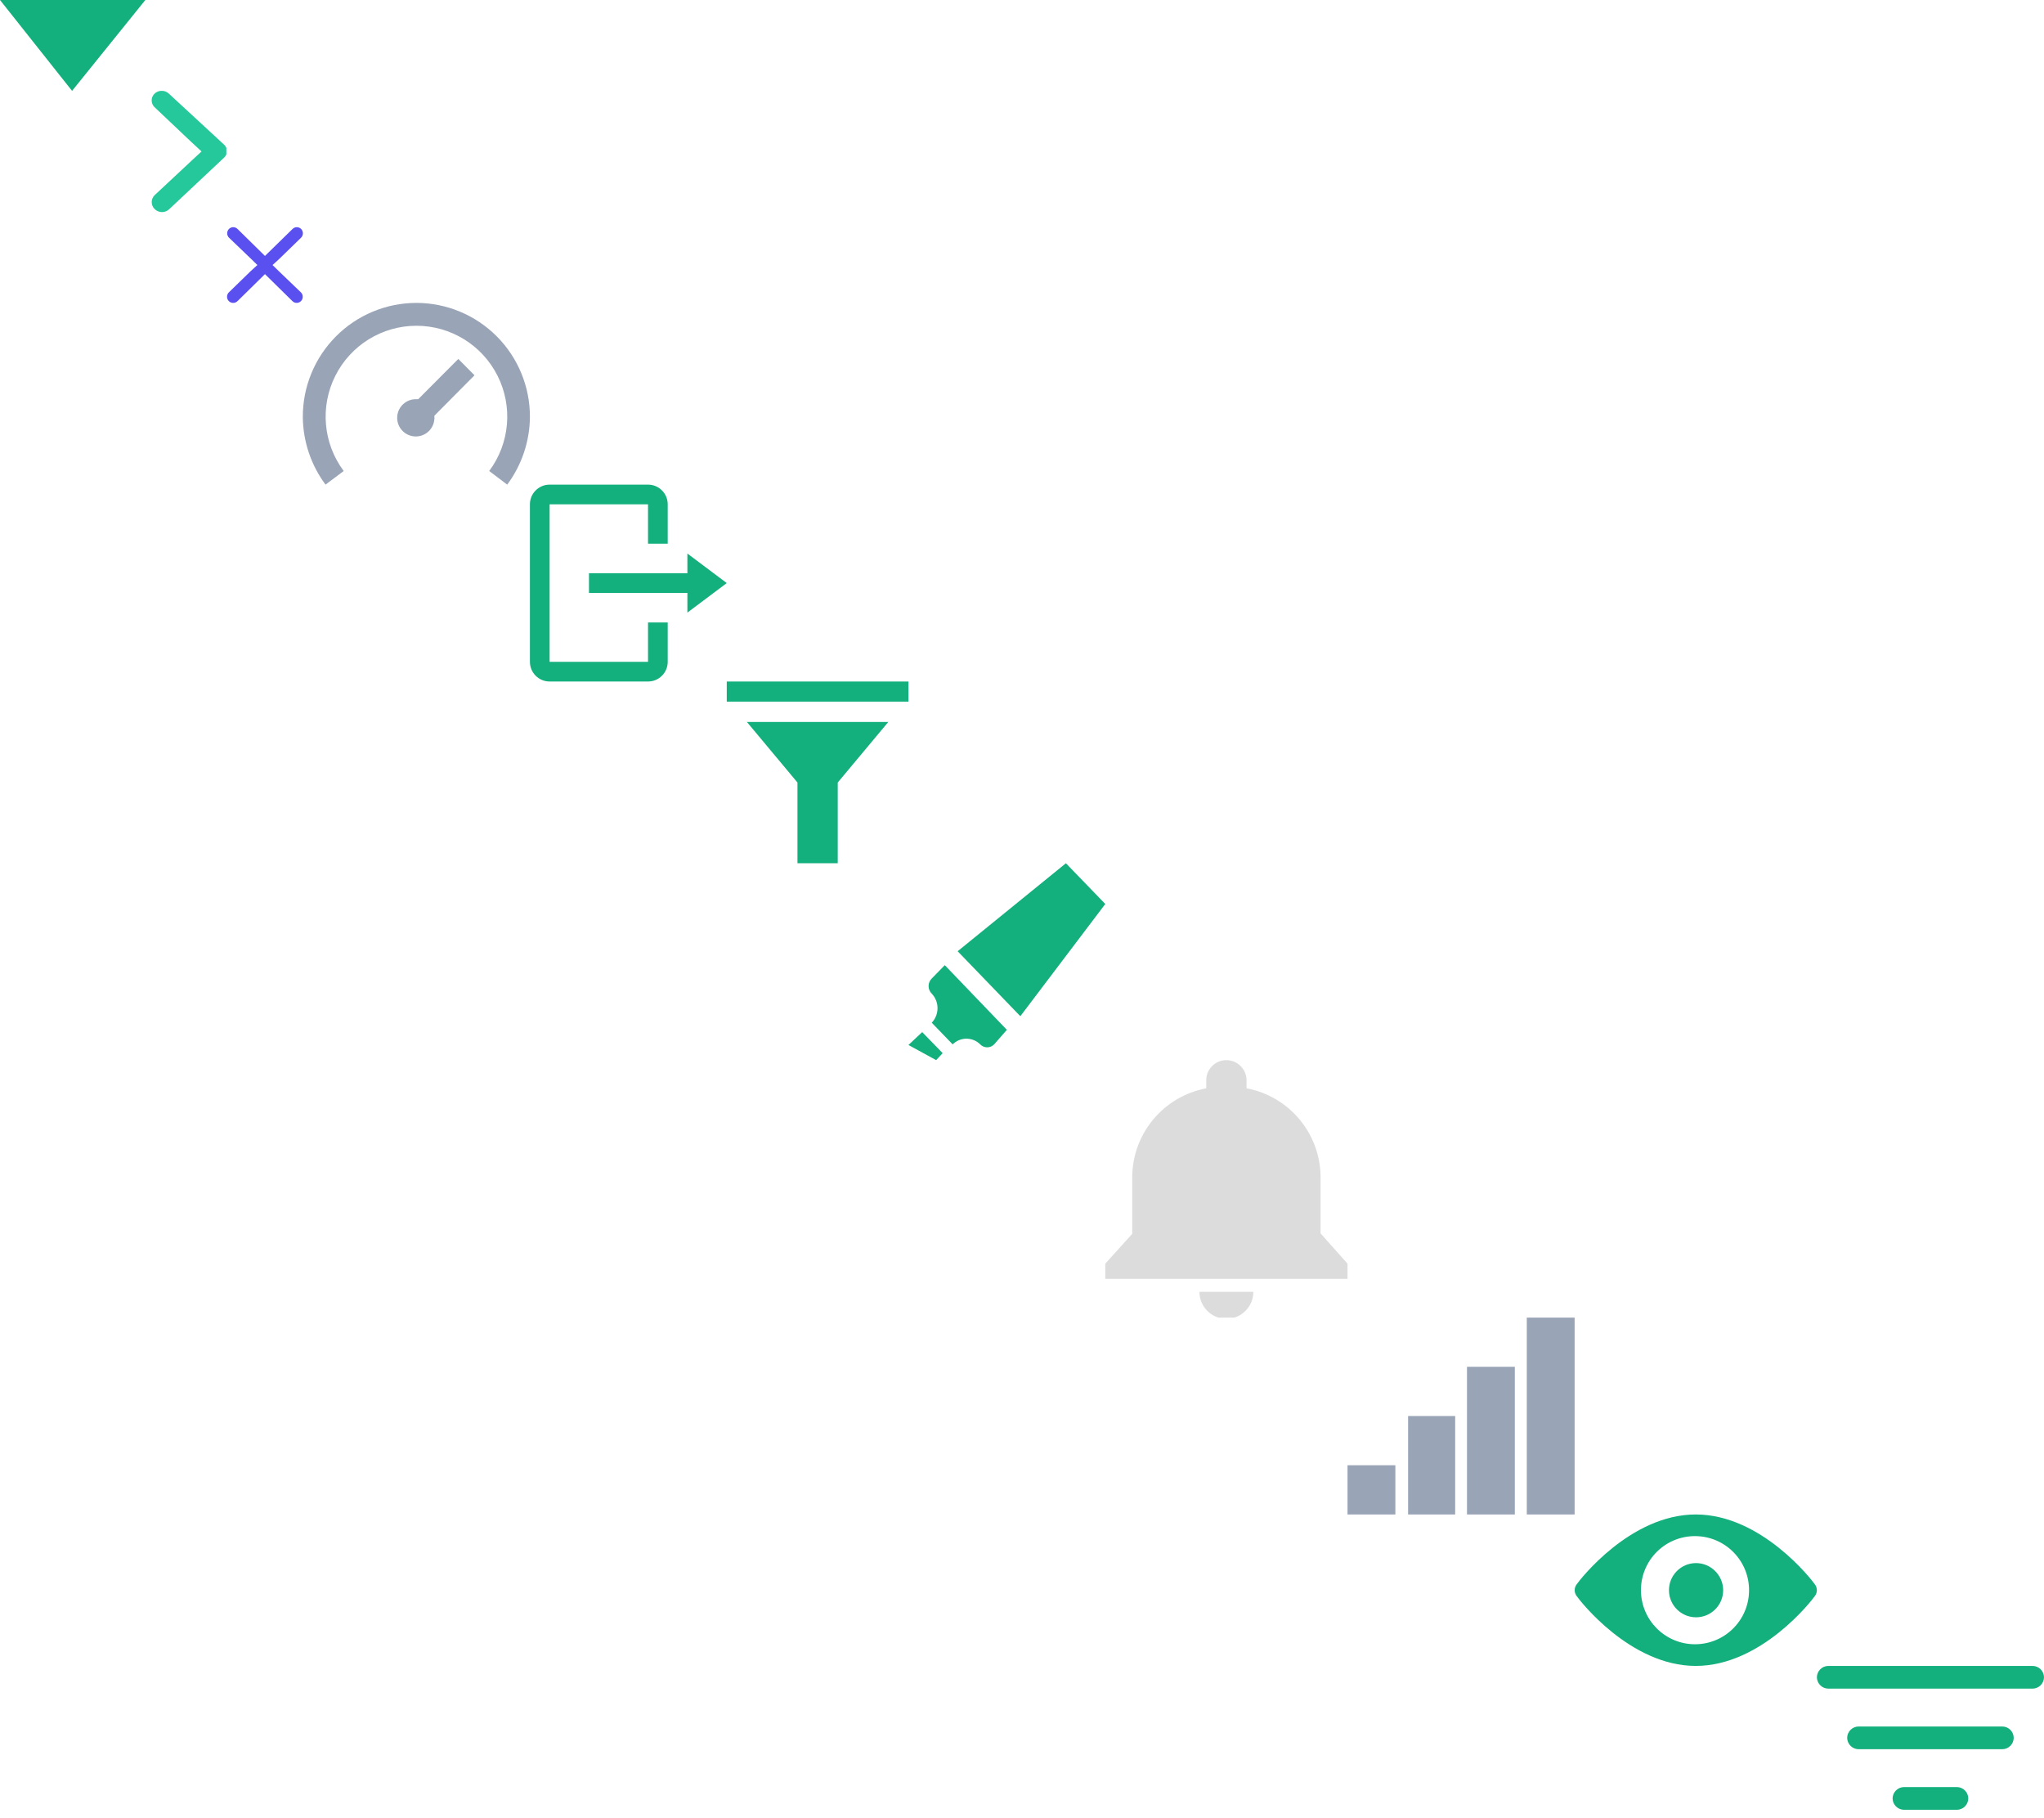
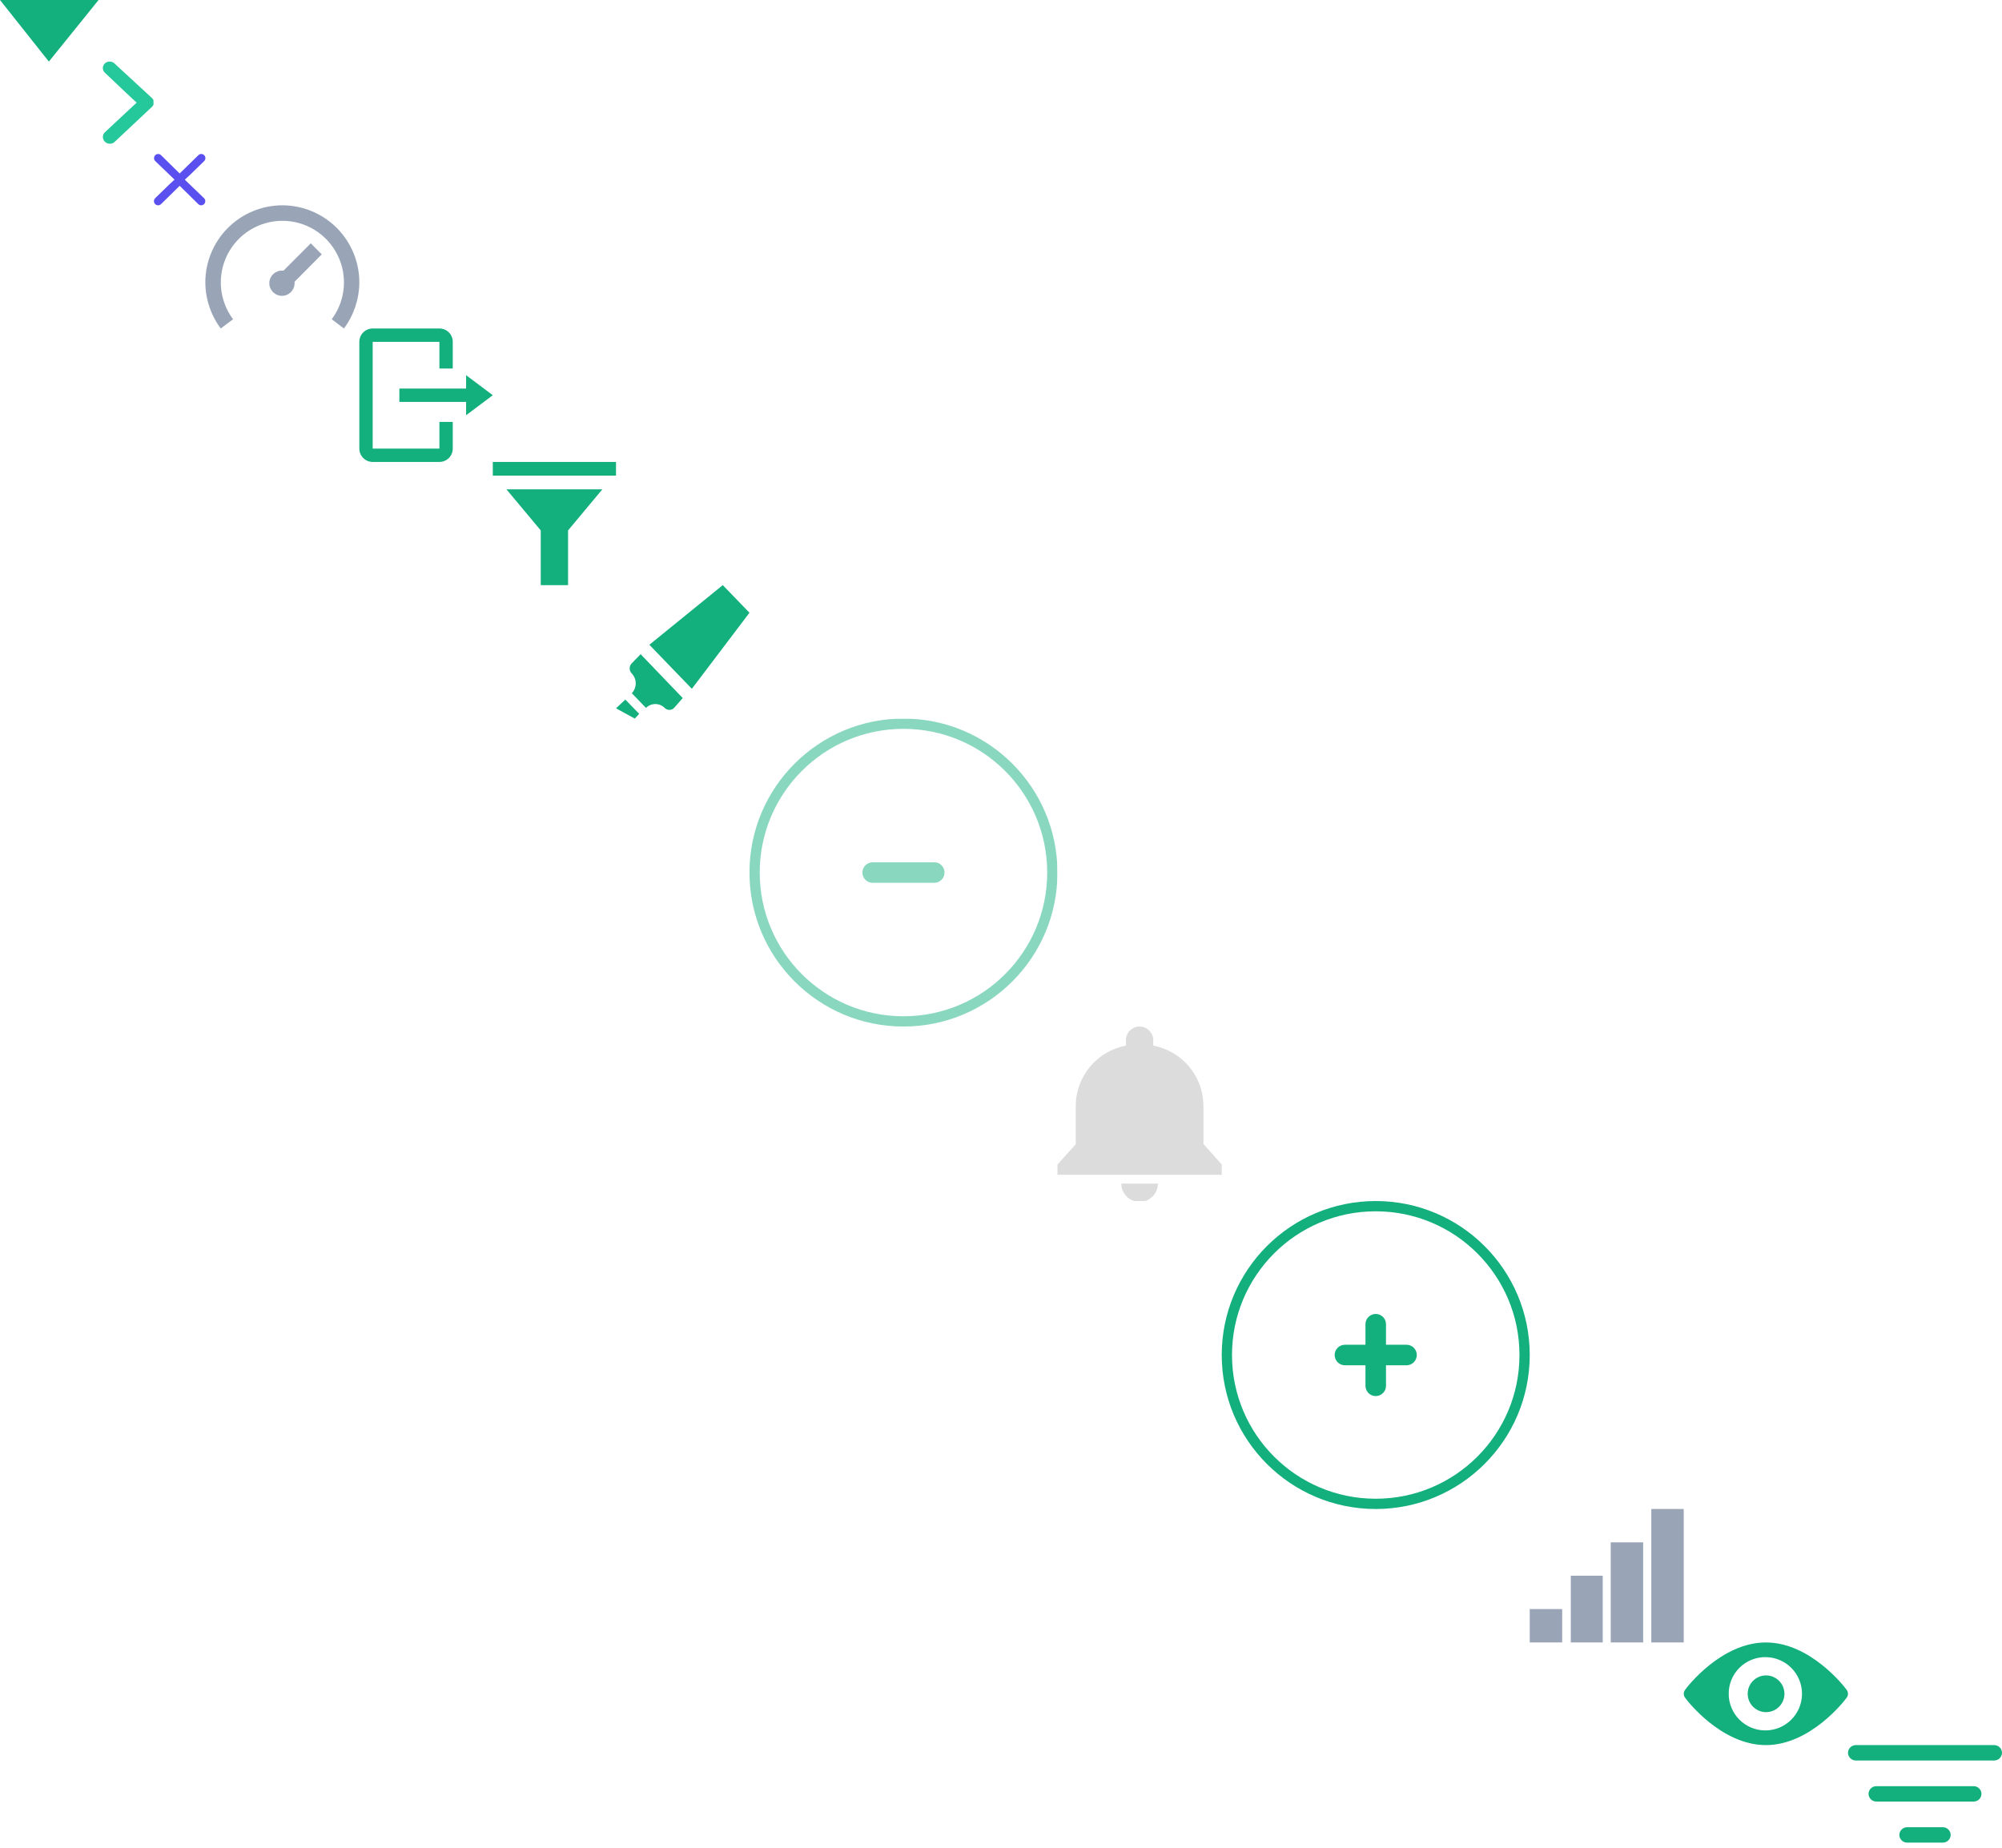
- <svg xmlns="http://www.w3.org/2000/svg" width="135" height="120" viewBox="0 0 135 120">
+ <svg xmlns="http://www.w3.org/2000/svg" width="195" height="180" viewBox="0 0 195 180">
  <svg viewBox="0 0 9.6 6" width="9.6" height="6" id="arrow-down">
    <defs>
      <style>.aa{fill:#13af7d}</style>
    </defs>
    <path class="aa" d="M0 0h9.6L4.76 6z" />
  </svg>
  <svg viewBox="0 0 4.95 8.01" width="4.95" height="8.01" id="arrow-right" x="10" y="6">
    <defs>
      <style>.ba{fill:#25c89b}</style>
    </defs>
    <path class="ba" d="M.2.19a.62.62 0 0 0 0 .88l2.42 2.29.69.64-.69.64L.2 6.9a.64.64 0 0 0 0 .89.69.69 0 0 0 1 0l3.62-3.4a.58.58 0 0 0 0-.82L1.15.18A.69.69 0 0 0 .2.19z" />
  </svg>
  <svg viewBox="0 0 5 5" width="5" height="5" id="close" x="15" y="15">
    <defs>
      <style>.ca{fill:#5a4fef}</style>
    </defs>
    <path class="ca" d="M2.5 1.9L4.32.12a.4.4 0 0 1 .57 0 .41.41 0 0 1 0 .57L3.44 2.1 3 2.5l.41.4 1.47 1.41a.41.41 0 0 1 0 .57.4.4 0 0 1-.57 0L2.5 3.1.69 4.88a.41.41 0 0 1-.58 0 .41.41 0 0 1 0-.57L1.56 2.9 2 2.5l-.41-.4L.12.69a.41.41 0 0 1 0-.57.4.4 0 0 1 .57 0z" />
  </svg>
  <svg viewBox="0 0 15 12" width="15" height="12" id="dashboard" x="20" y="20">
    <defs>
      <style>.da{fill:#99a5b7}</style>
    </defs>
    <path class="da" d="M7.5 0A7.51 7.51 0 0 0 0 7.54 7.59 7.59 0 0 0 1.5 12l1.2-.9a6 6 0 0 1 4.8-9.59 6 6 0 0 1 4.81 9.59l1.19.9A7.59 7.59 0 0 0 15 7.54 7.51 7.51 0 0 0 7.5 0zm2.77 3.7L7.62 6.36H7.5a1.23 1.23 0 1 0 1.19 1.3.17.17 0 0 0 0-.1v-.11l2.65-2.67-1.07-1.08z" />
  </svg>
  <svg viewBox="0 0 13 13" width="13" height="13" id="export" x="35" y="32">
    <defs>
      <style>.ea{fill:#13af7d}</style>
    </defs>
    <path class="ea" d="M1.3 0A1.3 1.3 0 0 0 0 1.3v10.4A1.3 1.3 0 0 0 1.3 13h6.5a1.3 1.3 0 0 0 1.3-1.3V9.1H7.8v2.6H1.3V1.3h6.5v2.6h1.3V1.3A1.3 1.3 0 0 0 7.8 0zm9.1 4.55v1.3H3.9v1.3h6.5v1.3L13 6.5z" />
  </svg>
  <svg viewBox="0 0 12 12" width="12" height="12" id="filter" x="48" y="45">
    <defs>
      <style>.fa{fill:#13af7d}</style>
    </defs>
    <path class="fa" d="M0 0v1.33h12V0zm1.33 2.67l3.34 4V12h2.66V6.67l3.34-4z" />
  </svg>
  <svg viewBox="0 0 13 13" width="13" height="13" id="highlight" x="60" y="57">
    <defs>
      <style>.ga{fill:#13af7d}</style>
    </defs>
    <path class="ga" d="M10.4 0L3.25 5.81l4.14 4.29L13 2.69zm-8 6.73l-.86.88a.7.7 0 0 0 0 1 1.4 1.4 0 0 1 0 1.92l1.38 1.43a1.29 1.29 0 0 1 1.82 0 .64.64 0 0 0 .92 0L6.5 11zm-1.47 4.4L0 12l1.83 1 .43-.46-1.37-1.41z" />
  </svg>
-   <svg viewBox="0 0 16 17" width="16" height="17" id="notification" x="73" y="70">
+   <svg viewBox="0 0 30 30" width="30" height="30" id="minus" x="73" y="70">
    <defs>
-       <style>.ha{fill:#dcdcdc}</style>
+       <style>.ha{opacity:.5}.hb{fill:none;stroke:#13af7d}.hc{fill:#13af7d}</style>
    </defs>
-     <path class="ha" d="M8 0a1.33 1.33 0 0 0-1.33 1.27v.59a6 6 0 0 0-4.89 5.79v3.82L0 13.44v1h16v-1l-1.78-2V7.65a6 6 0 0 0-4.89-5.79v-.58A1.34 1.34 0 0 0 8 0zM6.22 15.3a1.78 1.78 0 0 0 3.56 0z" />
+     <g class="ha">
+       <circle class="hb" cx="15" cy="15" r="14.5" />
+       <path class="hc" d="M12 14h6a1 1 0 0 1 1 1 1 1 0 0 1-1 1h-6a1 1 0 0 1-1-1 1 1 0 0 1 1-1z" />
+     </g>
  </svg>
-   <svg viewBox="0 0 15 13" width="15" height="13" id="report" x="89" y="87">
+   <svg viewBox="0 0 16 17" width="16" height="17" id="notification" x="103" y="100">
    <defs>
-       <style>.ia{fill:#99a5b7}</style>
+       <style>.ia{fill:#dcdcdc}</style>
    </defs>
-     <path class="ia" d="M11.84 0v13H15V0zM7.89 3.25V13h3.16V3.25zM4 6.5V13h3.11V6.5zM0 9.75V13h3.16V9.75z" />
+     <path class="ia" d="M8 0a1.33 1.33 0 0 0-1.33 1.27v.59a6 6 0 0 0-4.89 5.79v3.82L0 13.44v1h16v-1l-1.78-2V7.65a6 6 0 0 0-4.89-5.79v-.58A1.34 1.34 0 0 0 8 0zM6.22 15.3a1.78 1.78 0 0 0 3.56 0z" />
  </svg>
-   <svg viewBox="0 0 16 10" width="16" height="10" id="show" x="104" y="100">
+   <svg viewBox="0 0 30 30" width="30" height="30" id="plus" x="119" y="117">
    <defs>
-       <style>.ja{fill:#13af7d}</style>
+       <style>.ja{fill:none;stroke:#13af7d}.jb{fill:#13af7d}</style>
    </defs>
-     <path class="ja" d="M8 0C3.65 0 .31 4.36.16 4.58a.64.64 0 0 0 0 .84C.31 5.64 3.65 10 8 10s7.69-4.36 7.84-4.58a.64.64 0 0 0 0-.84C15.69 4.36 12.35 0 8 0zm0 1.43A3.57 3.57 0 1 1 4.38 5 3.56 3.56 0 0 1 8 1.43zm0 1.78A1.79 1.79 0 1 0 9.81 5 1.8 1.8 0 0 0 8 3.21z" />
+     <circle class="ja" cx="15" cy="15" r="14.5" />
+     <path class="jb" d="M12 14h6a1 1 0 0 1 1 1 1 1 0 0 1-1 1h-6a1 1 0 0 1-1-1 1 1 0 0 1 1-1z" />
+     <path class="jb" d="M16 12v6a1 1 0 0 1-1 1 1 1 0 0 1-1-1v-6a1 1 0 0 1 1-1 1 1 0 0 1 1 1z" />
  </svg>
-   <svg viewBox="0 0 15 9.5" width="15" height="9.5" id="submit" x="120" y="110">
+   <svg viewBox="0 0 15 13" width="15" height="13" id="report" x="149" y="147">
    <defs>
-       <style>.ka{fill:#13af7d}</style>
+       <style>.ka{fill:#99a5b7}</style>
    </defs>
-     <path class="ka" d="M.75 0h13.5a.76.76 0 0 1 .75.75.76.76 0 0 1-.75.75H.75A.76.76 0 0 1 0 .75.76.76 0 0 1 .75 0zM2.75 4h9.5a.76.76 0 0 1 .75.75.76.76 0 0 1-.75.75h-9.5A.76.76 0 0 1 2 4.75.76.76 0 0 1 2.75 4zM5.75 8h3.5a.76.76 0 0 1 .75.75.76.76 0 0 1-.75.75h-3.5A.76.76 0 0 1 5 8.75.76.76 0 0 1 5.75 8z" />
+     <path class="ka" d="M11.84 0v13H15V0zM7.89 3.25V13h3.16V3.25zM4 6.5V13h3.11V6.5zM0 9.75V13h3.16V9.75z" />
+   </svg>
+   <svg viewBox="0 0 16 10" width="16" height="10" id="show" x="164" y="160">
+     <defs>
+       <style>.la{fill:#13af7d}</style>
+     </defs>
+     <path class="la" d="M8 0C3.65 0 .31 4.36.16 4.58a.64.64 0 0 0 0 .84C.31 5.64 3.65 10 8 10s7.69-4.36 7.84-4.58a.64.64 0 0 0 0-.84C15.69 4.36 12.35 0 8 0zm0 1.43A3.57 3.57 0 1 1 4.38 5 3.56 3.56 0 0 1 8 1.43zm0 1.78A1.79 1.79 0 1 0 9.81 5 1.8 1.8 0 0 0 8 3.21z" />
+   </svg>
+   <svg viewBox="0 0 15 9.5" width="15" height="9.5" id="submit" x="180" y="170">
+     <defs>
+       <style>.ma{fill:#13af7d}</style>
+     </defs>
+     <path class="ma" d="M.75 0h13.5a.76.76 0 0 1 .75.75.76.76 0 0 1-.75.75H.75A.76.76 0 0 1 0 .75.76.76 0 0 1 .75 0zM2.75 4h9.5a.76.76 0 0 1 .75.75.76.76 0 0 1-.75.75h-9.5A.76.76 0 0 1 2 4.75.76.76 0 0 1 2.75 4zM5.75 8h3.5a.76.76 0 0 1 .75.75.76.76 0 0 1-.75.75h-3.5A.76.76 0 0 1 5 8.75.76.76 0 0 1 5.75 8z" />
  </svg>
</svg>
